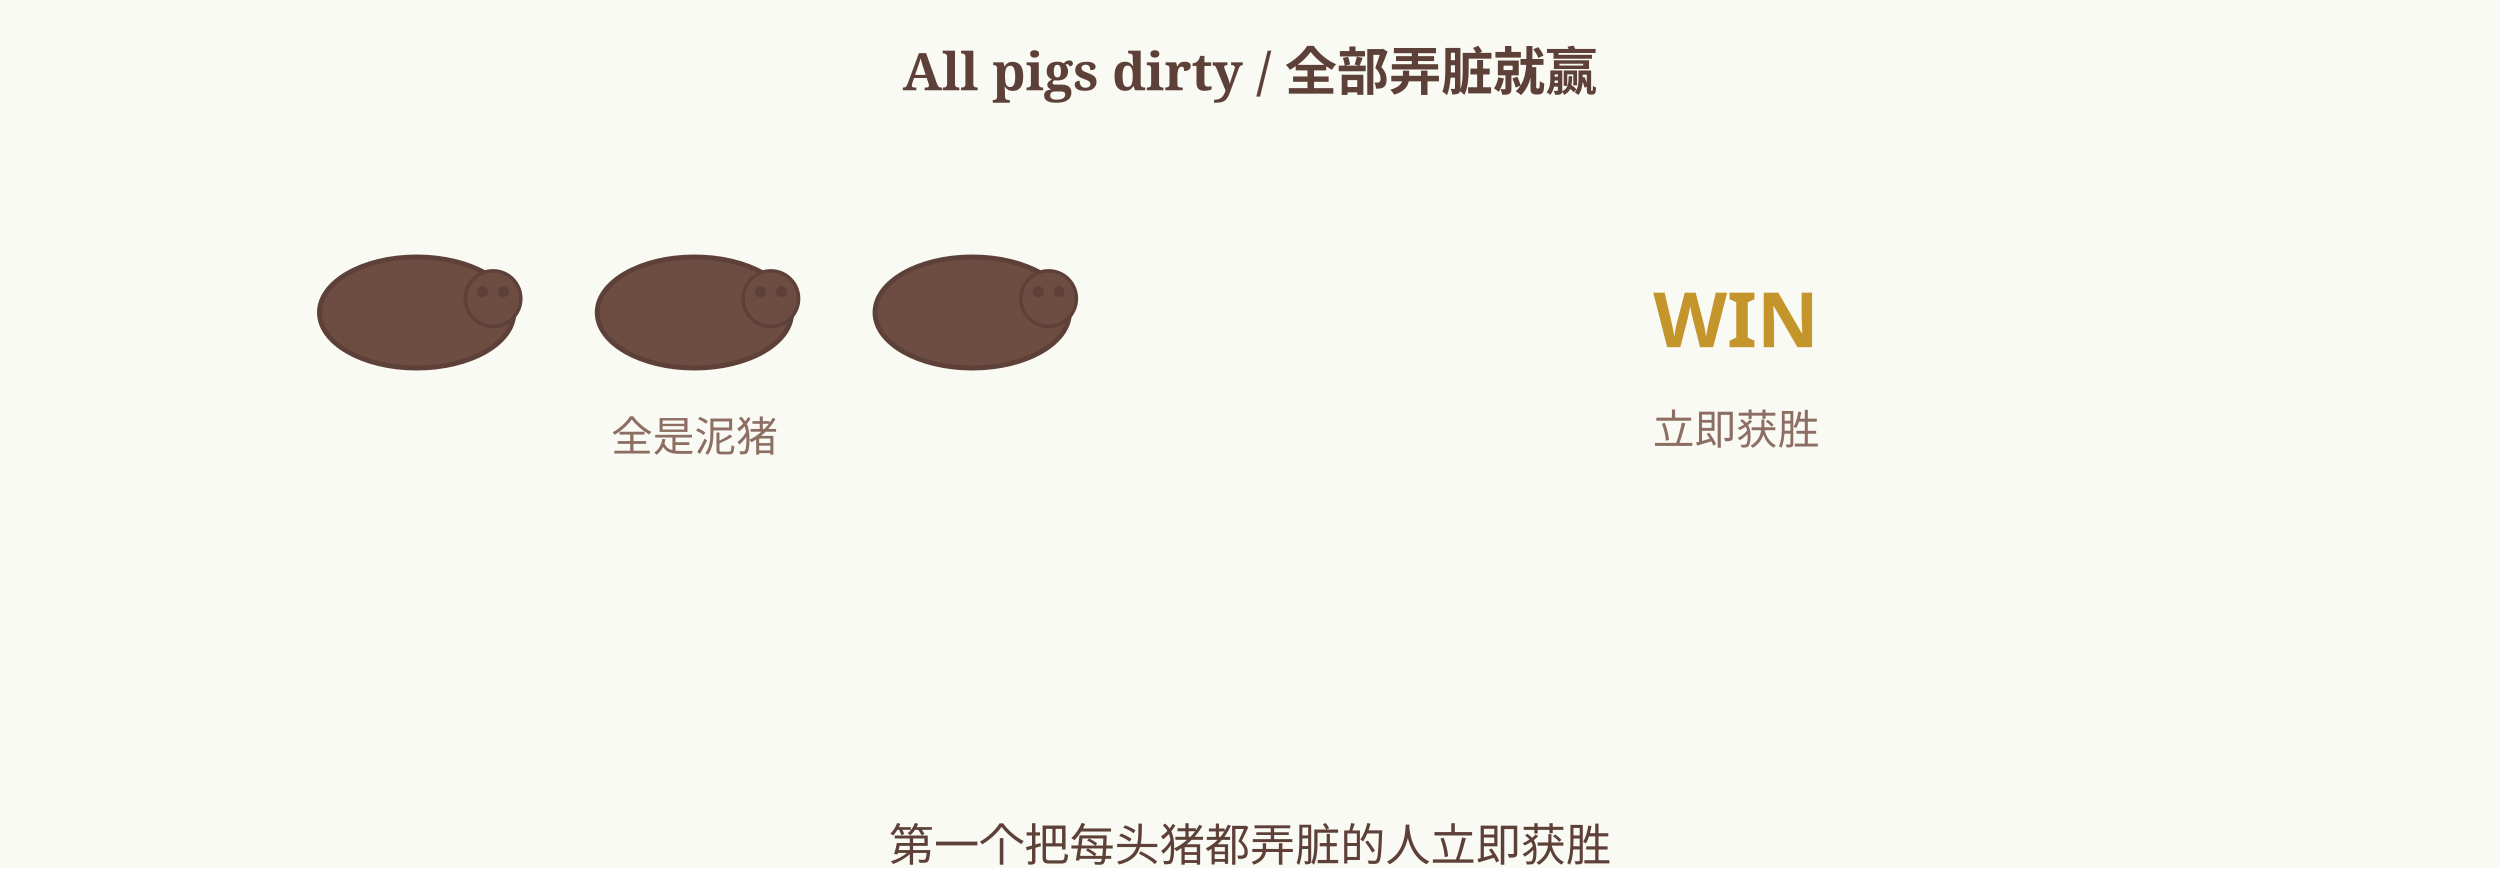
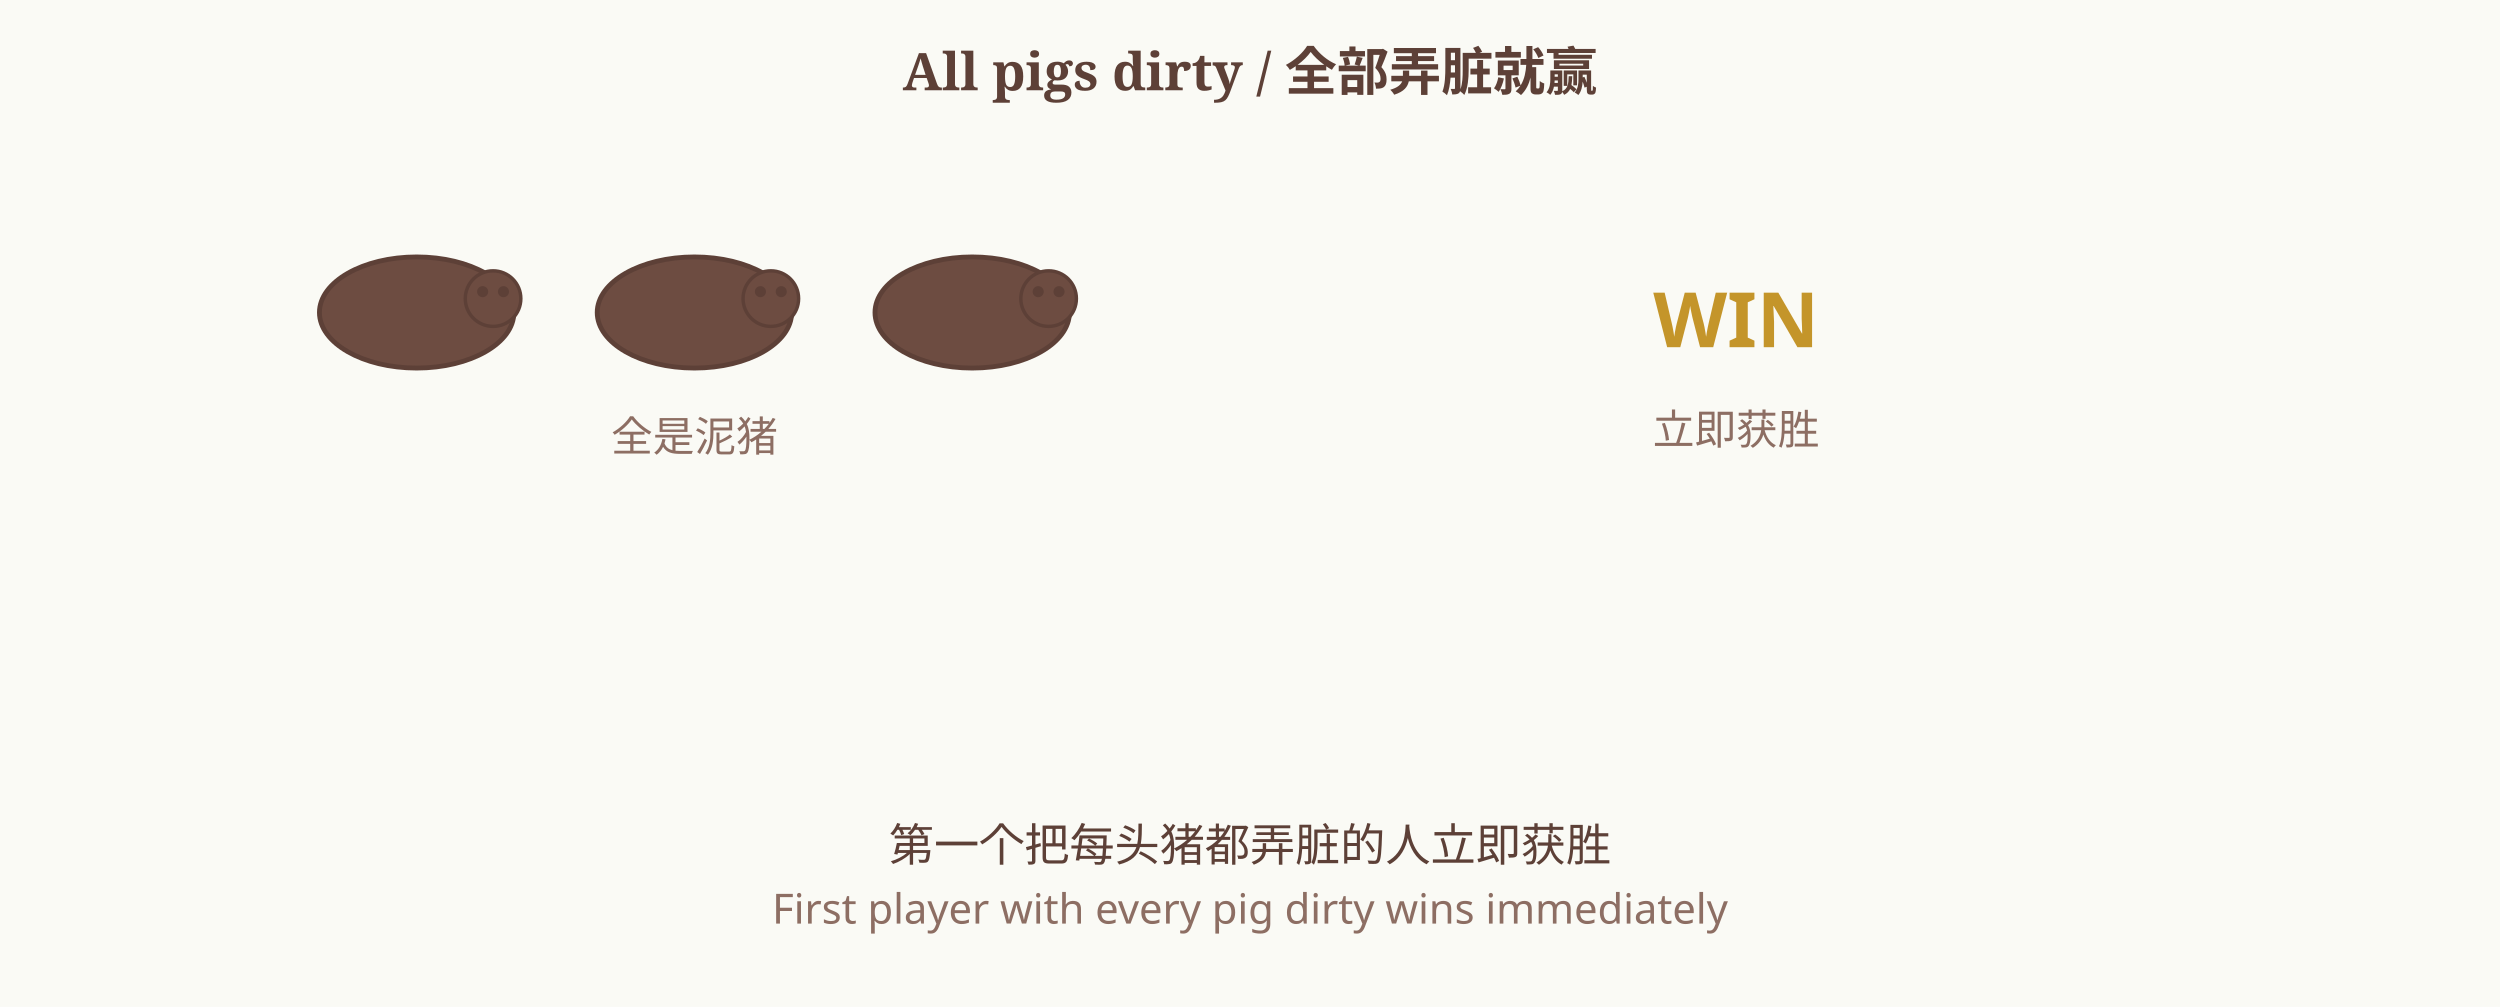
- <svg xmlns="http://www.w3.org/2000/svg" viewBox="0 0 720 250" role="img">
-   <rect width="720" height="250" fill="#FAFAF5" />
+ <svg xmlns="http://www.w3.org/2000/svg" viewBox="0 0 720 290" role="img">
+   <rect width="720" height="290" fill="#FAFAF5" />
  <defs>
    <marker id="arr" markerWidth="8" markerHeight="8" refX="6" refY="4" orient="auto">
      <path d="M0 0l8 4-8 4z" fill="#C4952A" />
    </marker>
  </defs>
  <text x="360" y="26" text-anchor="middle" font-family="Georgia, serif" font-size="15" fill="#5D4037" font-weight="700">All pigs dirty / 全部弄脏就赢</text>
  <ellipse cx="120" cy="90" rx="28" ry="16" fill="#6D4C41" stroke="#5D4037" stroke-width="1.4" />
  <circle cx="142" cy="86" r="8" fill="#6D4C41" stroke="#5D4037" />
  <circle cx="139" cy="84" r="1.6" fill="#5D4037" />
  <circle cx="145" cy="84" r="1.6" fill="#5D4037" />
  <ellipse cx="200" cy="90" rx="28" ry="16" fill="#6D4C41" stroke="#5D4037" stroke-width="1.4" />
  <circle cx="222" cy="86" r="8" fill="#6D4C41" stroke="#5D4037" />
  <circle cx="219" cy="84" r="1.6" fill="#5D4037" />
  <circle cx="225" cy="84" r="1.6" fill="#5D4037" />
  <ellipse cx="280" cy="90" rx="28" ry="16" fill="#6D4C41" stroke="#5D4037" stroke-width="1.4" />
  <circle cx="302" cy="86" r="8" fill="#6D4C41" stroke="#5D4037" />
  <circle cx="299" cy="84" r="1.6" fill="#5D4037" />
  <circle cx="305" cy="84" r="1.6" fill="#5D4037" />
  <text x="200" y="130" text-anchor="middle" font-family="'PingFang SC', 'Hiragino Sans GB', 'Microsoft YaHei', sans-serif" font-size="12" fill="#8D6E63">全是泥猪</text>
  <text x="500" y="100" text-anchor="middle" font-family="'PingFang SC', 'Hiragino Sans GB', 'Microsoft YaHei', sans-serif" font-size="22" font-weight="700" fill="#C4952A">WIN</text>
  <text x="500" y="128" text-anchor="middle" font-family="'PingFang SC', 'Hiragino Sans GB', 'Microsoft YaHei', sans-serif" font-size="12" fill="#8D6E63">立即获胜</text>
  <text x="360" y="248" text-anchor="middle" font-family="'PingFang SC', 'Hiragino Sans GB', 'Microsoft YaHei', sans-serif" font-size="13" fill="#5D4037">第一个把每头猪都弄脏的人立即获胜</text>
  <text x="360" y="266" text-anchor="middle" font-family="'PingFang SC', 'Hiragino Sans GB', 'Microsoft YaHei', sans-serif" font-size="12" fill="#8D6E63">First player with every pig dirty wins immediately</text>
</svg>
